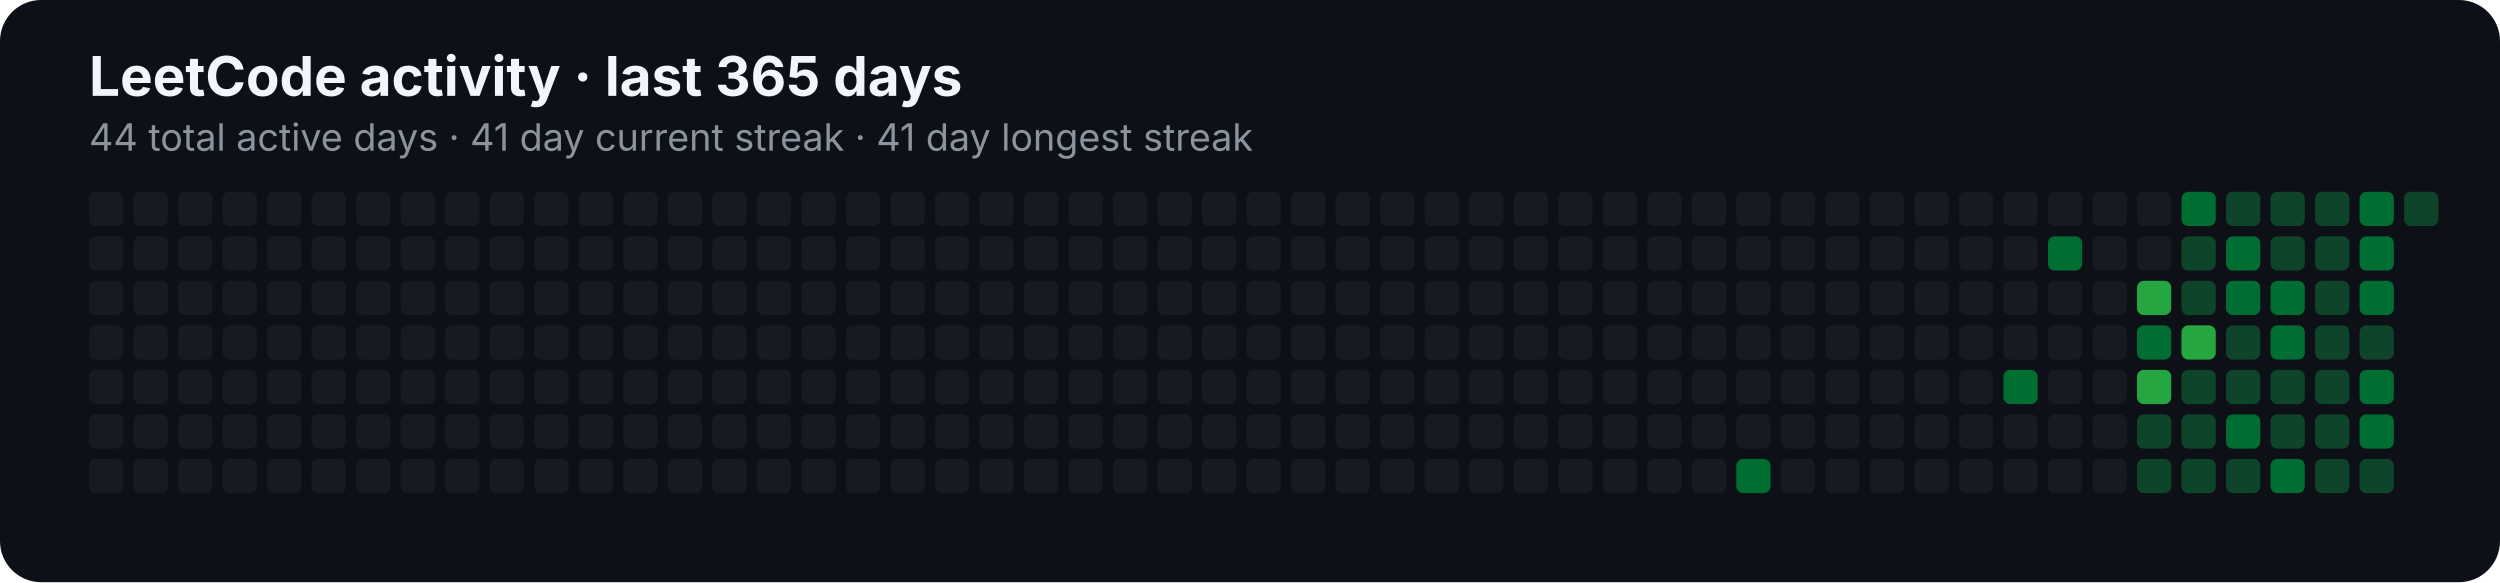
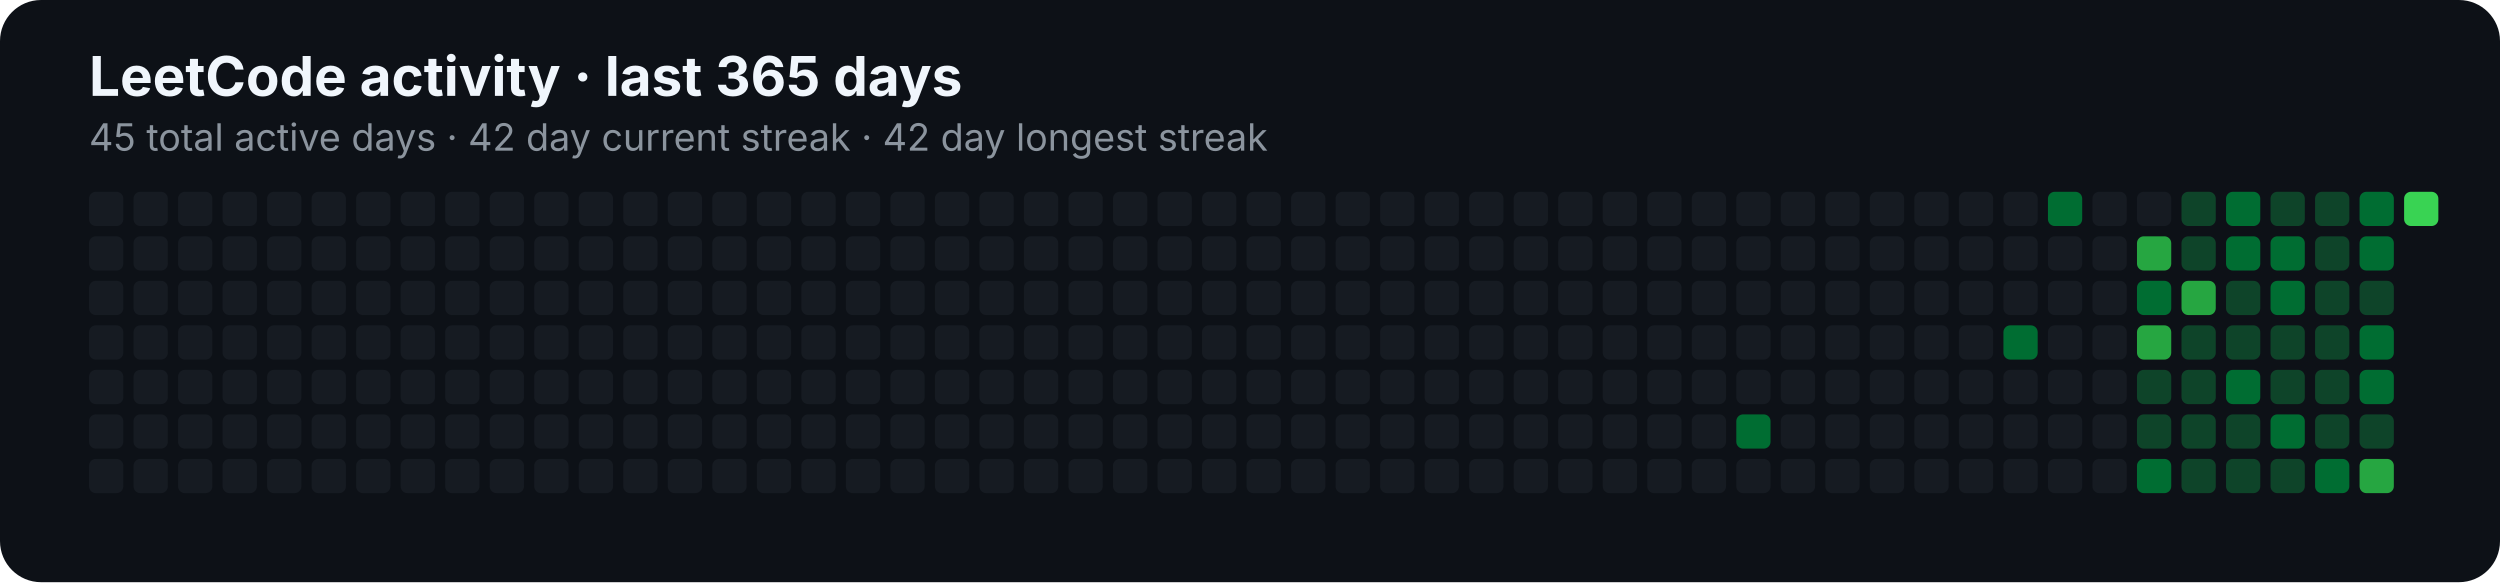
<svg xmlns="http://www.w3.org/2000/svg" width="730" height="170" role="img" aria-label="LeetCode activity over the last 365 days">
  <rect width="100%" height="100%" rx="12" fill="#0d1117" />
  <style>text{font-family:-apple-system,BlinkMacSystemFont,Segoe UI,sans-serif;fill:#8b949e}.h{font-size:16px;font-weight:650;fill:#f0f6fc}.s{font-size:11px}</style>
  <text x="26" y="28" class="h">LeetCode activity · last 365 days</text>
-   <text x="26" y="44" class="s">44 total active days · 41 day current streak · 41 day longest streak</text>
+   <text x="26" y="44" class="s">45 total active days · 42 day current streak · 42 day longest streak</text>
  <rect x="26" y="56" width="10" height="10" rx="2" fill="#161b22" />
  <rect x="26" y="69" width="10" height="10" rx="2" fill="#161b22" />
  <rect x="26" y="82" width="10" height="10" rx="2" fill="#161b22" />
  <rect x="26" y="95" width="10" height="10" rx="2" fill="#161b22" />
  <rect x="26" y="108" width="10" height="10" rx="2" fill="#161b22" />
  <rect x="26" y="121" width="10" height="10" rx="2" fill="#161b22" />
  <rect x="26" y="134" width="10" height="10" rx="2" fill="#161b22" />
  <rect x="39" y="56" width="10" height="10" rx="2" fill="#161b22" />
  <rect x="39" y="69" width="10" height="10" rx="2" fill="#161b22" />
  <rect x="39" y="82" width="10" height="10" rx="2" fill="#161b22" />
  <rect x="39" y="95" width="10" height="10" rx="2" fill="#161b22" />
  <rect x="39" y="108" width="10" height="10" rx="2" fill="#161b22" />
  <rect x="39" y="121" width="10" height="10" rx="2" fill="#161b22" />
  <rect x="39" y="134" width="10" height="10" rx="2" fill="#161b22" />
  <rect x="52" y="56" width="10" height="10" rx="2" fill="#161b22" />
  <rect x="52" y="69" width="10" height="10" rx="2" fill="#161b22" />
  <rect x="52" y="82" width="10" height="10" rx="2" fill="#161b22" />
  <rect x="52" y="95" width="10" height="10" rx="2" fill="#161b22" />
  <rect x="52" y="108" width="10" height="10" rx="2" fill="#161b22" />
  <rect x="52" y="121" width="10" height="10" rx="2" fill="#161b22" />
  <rect x="52" y="134" width="10" height="10" rx="2" fill="#161b22" />
  <rect x="65" y="56" width="10" height="10" rx="2" fill="#161b22" />
  <rect x="65" y="69" width="10" height="10" rx="2" fill="#161b22" />
  <rect x="65" y="82" width="10" height="10" rx="2" fill="#161b22" />
  <rect x="65" y="95" width="10" height="10" rx="2" fill="#161b22" />
  <rect x="65" y="108" width="10" height="10" rx="2" fill="#161b22" />
  <rect x="65" y="121" width="10" height="10" rx="2" fill="#161b22" />
  <rect x="65" y="134" width="10" height="10" rx="2" fill="#161b22" />
  <rect x="78" y="56" width="10" height="10" rx="2" fill="#161b22" />
  <rect x="78" y="69" width="10" height="10" rx="2" fill="#161b22" />
  <rect x="78" y="82" width="10" height="10" rx="2" fill="#161b22" />
  <rect x="78" y="95" width="10" height="10" rx="2" fill="#161b22" />
  <rect x="78" y="108" width="10" height="10" rx="2" fill="#161b22" />
  <rect x="78" y="121" width="10" height="10" rx="2" fill="#161b22" />
  <rect x="78" y="134" width="10" height="10" rx="2" fill="#161b22" />
  <rect x="91" y="56" width="10" height="10" rx="2" fill="#161b22" />
  <rect x="91" y="69" width="10" height="10" rx="2" fill="#161b22" />
  <rect x="91" y="82" width="10" height="10" rx="2" fill="#161b22" />
  <rect x="91" y="95" width="10" height="10" rx="2" fill="#161b22" />
  <rect x="91" y="108" width="10" height="10" rx="2" fill="#161b22" />
  <rect x="91" y="121" width="10" height="10" rx="2" fill="#161b22" />
  <rect x="91" y="134" width="10" height="10" rx="2" fill="#161b22" />
  <rect x="104" y="56" width="10" height="10" rx="2" fill="#161b22" />
  <rect x="104" y="69" width="10" height="10" rx="2" fill="#161b22" />
  <rect x="104" y="82" width="10" height="10" rx="2" fill="#161b22" />
  <rect x="104" y="95" width="10" height="10" rx="2" fill="#161b22" />
  <rect x="104" y="108" width="10" height="10" rx="2" fill="#161b22" />
  <rect x="104" y="121" width="10" height="10" rx="2" fill="#161b22" />
  <rect x="104" y="134" width="10" height="10" rx="2" fill="#161b22" />
  <rect x="117" y="56" width="10" height="10" rx="2" fill="#161b22" />
  <rect x="117" y="69" width="10" height="10" rx="2" fill="#161b22" />
  <rect x="117" y="82" width="10" height="10" rx="2" fill="#161b22" />
  <rect x="117" y="95" width="10" height="10" rx="2" fill="#161b22" />
  <rect x="117" y="108" width="10" height="10" rx="2" fill="#161b22" />
  <rect x="117" y="121" width="10" height="10" rx="2" fill="#161b22" />
  <rect x="117" y="134" width="10" height="10" rx="2" fill="#161b22" />
  <rect x="130" y="56" width="10" height="10" rx="2" fill="#161b22" />
  <rect x="130" y="69" width="10" height="10" rx="2" fill="#161b22" />
  <rect x="130" y="82" width="10" height="10" rx="2" fill="#161b22" />
  <rect x="130" y="95" width="10" height="10" rx="2" fill="#161b22" />
  <rect x="130" y="108" width="10" height="10" rx="2" fill="#161b22" />
  <rect x="130" y="121" width="10" height="10" rx="2" fill="#161b22" />
  <rect x="130" y="134" width="10" height="10" rx="2" fill="#161b22" />
  <rect x="143" y="56" width="10" height="10" rx="2" fill="#161b22" />
  <rect x="143" y="69" width="10" height="10" rx="2" fill="#161b22" />
  <rect x="143" y="82" width="10" height="10" rx="2" fill="#161b22" />
  <rect x="143" y="95" width="10" height="10" rx="2" fill="#161b22" />
  <rect x="143" y="108" width="10" height="10" rx="2" fill="#161b22" />
  <rect x="143" y="121" width="10" height="10" rx="2" fill="#161b22" />
  <rect x="143" y="134" width="10" height="10" rx="2" fill="#161b22" />
  <rect x="156" y="56" width="10" height="10" rx="2" fill="#161b22" />
  <rect x="156" y="69" width="10" height="10" rx="2" fill="#161b22" />
  <rect x="156" y="82" width="10" height="10" rx="2" fill="#161b22" />
  <rect x="156" y="95" width="10" height="10" rx="2" fill="#161b22" />
  <rect x="156" y="108" width="10" height="10" rx="2" fill="#161b22" />
  <rect x="156" y="121" width="10" height="10" rx="2" fill="#161b22" />
  <rect x="156" y="134" width="10" height="10" rx="2" fill="#161b22" />
  <rect x="169" y="56" width="10" height="10" rx="2" fill="#161b22" />
  <rect x="169" y="69" width="10" height="10" rx="2" fill="#161b22" />
  <rect x="169" y="82" width="10" height="10" rx="2" fill="#161b22" />
  <rect x="169" y="95" width="10" height="10" rx="2" fill="#161b22" />
  <rect x="169" y="108" width="10" height="10" rx="2" fill="#161b22" />
  <rect x="169" y="121" width="10" height="10" rx="2" fill="#161b22" />
  <rect x="169" y="134" width="10" height="10" rx="2" fill="#161b22" />
  <rect x="182" y="56" width="10" height="10" rx="2" fill="#161b22" />
  <rect x="182" y="69" width="10" height="10" rx="2" fill="#161b22" />
  <rect x="182" y="82" width="10" height="10" rx="2" fill="#161b22" />
  <rect x="182" y="95" width="10" height="10" rx="2" fill="#161b22" />
  <rect x="182" y="108" width="10" height="10" rx="2" fill="#161b22" />
  <rect x="182" y="121" width="10" height="10" rx="2" fill="#161b22" />
  <rect x="182" y="134" width="10" height="10" rx="2" fill="#161b22" />
  <rect x="195" y="56" width="10" height="10" rx="2" fill="#161b22" />
  <rect x="195" y="69" width="10" height="10" rx="2" fill="#161b22" />
  <rect x="195" y="82" width="10" height="10" rx="2" fill="#161b22" />
  <rect x="195" y="95" width="10" height="10" rx="2" fill="#161b22" />
  <rect x="195" y="108" width="10" height="10" rx="2" fill="#161b22" />
  <rect x="195" y="121" width="10" height="10" rx="2" fill="#161b22" />
  <rect x="195" y="134" width="10" height="10" rx="2" fill="#161b22" />
  <rect x="208" y="56" width="10" height="10" rx="2" fill="#161b22" />
  <rect x="208" y="69" width="10" height="10" rx="2" fill="#161b22" />
  <rect x="208" y="82" width="10" height="10" rx="2" fill="#161b22" />
  <rect x="208" y="95" width="10" height="10" rx="2" fill="#161b22" />
  <rect x="208" y="108" width="10" height="10" rx="2" fill="#161b22" />
  <rect x="208" y="121" width="10" height="10" rx="2" fill="#161b22" />
  <rect x="208" y="134" width="10" height="10" rx="2" fill="#161b22" />
  <rect x="221" y="56" width="10" height="10" rx="2" fill="#161b22" />
  <rect x="221" y="69" width="10" height="10" rx="2" fill="#161b22" />
  <rect x="221" y="82" width="10" height="10" rx="2" fill="#161b22" />
  <rect x="221" y="95" width="10" height="10" rx="2" fill="#161b22" />
  <rect x="221" y="108" width="10" height="10" rx="2" fill="#161b22" />
  <rect x="221" y="121" width="10" height="10" rx="2" fill="#161b22" />
  <rect x="221" y="134" width="10" height="10" rx="2" fill="#161b22" />
  <rect x="234" y="56" width="10" height="10" rx="2" fill="#161b22" />
  <rect x="234" y="69" width="10" height="10" rx="2" fill="#161b22" />
  <rect x="234" y="82" width="10" height="10" rx="2" fill="#161b22" />
  <rect x="234" y="95" width="10" height="10" rx="2" fill="#161b22" />
  <rect x="234" y="108" width="10" height="10" rx="2" fill="#161b22" />
  <rect x="234" y="121" width="10" height="10" rx="2" fill="#161b22" />
  <rect x="234" y="134" width="10" height="10" rx="2" fill="#161b22" />
  <rect x="247" y="56" width="10" height="10" rx="2" fill="#161b22" />
  <rect x="247" y="69" width="10" height="10" rx="2" fill="#161b22" />
  <rect x="247" y="82" width="10" height="10" rx="2" fill="#161b22" />
  <rect x="247" y="95" width="10" height="10" rx="2" fill="#161b22" />
  <rect x="247" y="108" width="10" height="10" rx="2" fill="#161b22" />
  <rect x="247" y="121" width="10" height="10" rx="2" fill="#161b22" />
  <rect x="247" y="134" width="10" height="10" rx="2" fill="#161b22" />
  <rect x="260" y="56" width="10" height="10" rx="2" fill="#161b22" />
  <rect x="260" y="69" width="10" height="10" rx="2" fill="#161b22" />
  <rect x="260" y="82" width="10" height="10" rx="2" fill="#161b22" />
  <rect x="260" y="95" width="10" height="10" rx="2" fill="#161b22" />
  <rect x="260" y="108" width="10" height="10" rx="2" fill="#161b22" />
  <rect x="260" y="121" width="10" height="10" rx="2" fill="#161b22" />
  <rect x="260" y="134" width="10" height="10" rx="2" fill="#161b22" />
  <rect x="273" y="56" width="10" height="10" rx="2" fill="#161b22" />
  <rect x="273" y="69" width="10" height="10" rx="2" fill="#161b22" />
  <rect x="273" y="82" width="10" height="10" rx="2" fill="#161b22" />
  <rect x="273" y="95" width="10" height="10" rx="2" fill="#161b22" />
  <rect x="273" y="108" width="10" height="10" rx="2" fill="#161b22" />
  <rect x="273" y="121" width="10" height="10" rx="2" fill="#161b22" />
  <rect x="273" y="134" width="10" height="10" rx="2" fill="#161b22" />
  <rect x="286" y="56" width="10" height="10" rx="2" fill="#161b22" />
  <rect x="286" y="69" width="10" height="10" rx="2" fill="#161b22" />
  <rect x="286" y="82" width="10" height="10" rx="2" fill="#161b22" />
  <rect x="286" y="95" width="10" height="10" rx="2" fill="#161b22" />
  <rect x="286" y="108" width="10" height="10" rx="2" fill="#161b22" />
  <rect x="286" y="121" width="10" height="10" rx="2" fill="#161b22" />
  <rect x="286" y="134" width="10" height="10" rx="2" fill="#161b22" />
  <rect x="299" y="56" width="10" height="10" rx="2" fill="#161b22" />
  <rect x="299" y="69" width="10" height="10" rx="2" fill="#161b22" />
  <rect x="299" y="82" width="10" height="10" rx="2" fill="#161b22" />
  <rect x="299" y="95" width="10" height="10" rx="2" fill="#161b22" />
  <rect x="299" y="108" width="10" height="10" rx="2" fill="#161b22" />
  <rect x="299" y="121" width="10" height="10" rx="2" fill="#161b22" />
  <rect x="299" y="134" width="10" height="10" rx="2" fill="#161b22" />
  <rect x="312" y="56" width="10" height="10" rx="2" fill="#161b22" />
  <rect x="312" y="69" width="10" height="10" rx="2" fill="#161b22" />
  <rect x="312" y="82" width="10" height="10" rx="2" fill="#161b22" />
  <rect x="312" y="95" width="10" height="10" rx="2" fill="#161b22" />
  <rect x="312" y="108" width="10" height="10" rx="2" fill="#161b22" />
  <rect x="312" y="121" width="10" height="10" rx="2" fill="#161b22" />
  <rect x="312" y="134" width="10" height="10" rx="2" fill="#161b22" />
  <rect x="325" y="56" width="10" height="10" rx="2" fill="#161b22" />
  <rect x="325" y="69" width="10" height="10" rx="2" fill="#161b22" />
  <rect x="325" y="82" width="10" height="10" rx="2" fill="#161b22" />
  <rect x="325" y="95" width="10" height="10" rx="2" fill="#161b22" />
  <rect x="325" y="108" width="10" height="10" rx="2" fill="#161b22" />
  <rect x="325" y="121" width="10" height="10" rx="2" fill="#161b22" />
  <rect x="325" y="134" width="10" height="10" rx="2" fill="#161b22" />
  <rect x="338" y="56" width="10" height="10" rx="2" fill="#161b22" />
  <rect x="338" y="69" width="10" height="10" rx="2" fill="#161b22" />
  <rect x="338" y="82" width="10" height="10" rx="2" fill="#161b22" />
  <rect x="338" y="95" width="10" height="10" rx="2" fill="#161b22" />
  <rect x="338" y="108" width="10" height="10" rx="2" fill="#161b22" />
  <rect x="338" y="121" width="10" height="10" rx="2" fill="#161b22" />
  <rect x="338" y="134" width="10" height="10" rx="2" fill="#161b22" />
  <rect x="351" y="56" width="10" height="10" rx="2" fill="#161b22" />
  <rect x="351" y="69" width="10" height="10" rx="2" fill="#161b22" />
  <rect x="351" y="82" width="10" height="10" rx="2" fill="#161b22" />
  <rect x="351" y="95" width="10" height="10" rx="2" fill="#161b22" />
  <rect x="351" y="108" width="10" height="10" rx="2" fill="#161b22" />
  <rect x="351" y="121" width="10" height="10" rx="2" fill="#161b22" />
  <rect x="351" y="134" width="10" height="10" rx="2" fill="#161b22" />
  <rect x="364" y="56" width="10" height="10" rx="2" fill="#161b22" />
  <rect x="364" y="69" width="10" height="10" rx="2" fill="#161b22" />
  <rect x="364" y="82" width="10" height="10" rx="2" fill="#161b22" />
  <rect x="364" y="95" width="10" height="10" rx="2" fill="#161b22" />
  <rect x="364" y="108" width="10" height="10" rx="2" fill="#161b22" />
  <rect x="364" y="121" width="10" height="10" rx="2" fill="#161b22" />
  <rect x="364" y="134" width="10" height="10" rx="2" fill="#161b22" />
  <rect x="377" y="56" width="10" height="10" rx="2" fill="#161b22" />
  <rect x="377" y="69" width="10" height="10" rx="2" fill="#161b22" />
  <rect x="377" y="82" width="10" height="10" rx="2" fill="#161b22" />
  <rect x="377" y="95" width="10" height="10" rx="2" fill="#161b22" />
  <rect x="377" y="108" width="10" height="10" rx="2" fill="#161b22" />
  <rect x="377" y="121" width="10" height="10" rx="2" fill="#161b22" />
  <rect x="377" y="134" width="10" height="10" rx="2" fill="#161b22" />
  <rect x="390" y="56" width="10" height="10" rx="2" fill="#161b22" />
  <rect x="390" y="69" width="10" height="10" rx="2" fill="#161b22" />
  <rect x="390" y="82" width="10" height="10" rx="2" fill="#161b22" />
  <rect x="390" y="95" width="10" height="10" rx="2" fill="#161b22" />
  <rect x="390" y="108" width="10" height="10" rx="2" fill="#161b22" />
  <rect x="390" y="121" width="10" height="10" rx="2" fill="#161b22" />
  <rect x="390" y="134" width="10" height="10" rx="2" fill="#161b22" />
  <rect x="403" y="56" width="10" height="10" rx="2" fill="#161b22" />
  <rect x="403" y="69" width="10" height="10" rx="2" fill="#161b22" />
  <rect x="403" y="82" width="10" height="10" rx="2" fill="#161b22" />
  <rect x="403" y="95" width="10" height="10" rx="2" fill="#161b22" />
  <rect x="403" y="108" width="10" height="10" rx="2" fill="#161b22" />
  <rect x="403" y="121" width="10" height="10" rx="2" fill="#161b22" />
  <rect x="403" y="134" width="10" height="10" rx="2" fill="#161b22" />
  <rect x="416" y="56" width="10" height="10" rx="2" fill="#161b22" />
  <rect x="416" y="69" width="10" height="10" rx="2" fill="#161b22" />
  <rect x="416" y="82" width="10" height="10" rx="2" fill="#161b22" />
  <rect x="416" y="95" width="10" height="10" rx="2" fill="#161b22" />
  <rect x="416" y="108" width="10" height="10" rx="2" fill="#161b22" />
  <rect x="416" y="121" width="10" height="10" rx="2" fill="#161b22" />
  <rect x="416" y="134" width="10" height="10" rx="2" fill="#161b22" />
  <rect x="429" y="56" width="10" height="10" rx="2" fill="#161b22" />
  <rect x="429" y="69" width="10" height="10" rx="2" fill="#161b22" />
  <rect x="429" y="82" width="10" height="10" rx="2" fill="#161b22" />
  <rect x="429" y="95" width="10" height="10" rx="2" fill="#161b22" />
  <rect x="429" y="108" width="10" height="10" rx="2" fill="#161b22" />
  <rect x="429" y="121" width="10" height="10" rx="2" fill="#161b22" />
  <rect x="429" y="134" width="10" height="10" rx="2" fill="#161b22" />
  <rect x="442" y="56" width="10" height="10" rx="2" fill="#161b22" />
  <rect x="442" y="69" width="10" height="10" rx="2" fill="#161b22" />
  <rect x="442" y="82" width="10" height="10" rx="2" fill="#161b22" />
  <rect x="442" y="95" width="10" height="10" rx="2" fill="#161b22" />
  <rect x="442" y="108" width="10" height="10" rx="2" fill="#161b22" />
  <rect x="442" y="121" width="10" height="10" rx="2" fill="#161b22" />
  <rect x="442" y="134" width="10" height="10" rx="2" fill="#161b22" />
  <rect x="455" y="56" width="10" height="10" rx="2" fill="#161b22" />
  <rect x="455" y="69" width="10" height="10" rx="2" fill="#161b22" />
  <rect x="455" y="82" width="10" height="10" rx="2" fill="#161b22" />
  <rect x="455" y="95" width="10" height="10" rx="2" fill="#161b22" />
  <rect x="455" y="108" width="10" height="10" rx="2" fill="#161b22" />
  <rect x="455" y="121" width="10" height="10" rx="2" fill="#161b22" />
  <rect x="455" y="134" width="10" height="10" rx="2" fill="#161b22" />
  <rect x="468" y="56" width="10" height="10" rx="2" fill="#161b22" />
  <rect x="468" y="69" width="10" height="10" rx="2" fill="#161b22" />
  <rect x="468" y="82" width="10" height="10" rx="2" fill="#161b22" />
  <rect x="468" y="95" width="10" height="10" rx="2" fill="#161b22" />
  <rect x="468" y="108" width="10" height="10" rx="2" fill="#161b22" />
  <rect x="468" y="121" width="10" height="10" rx="2" fill="#161b22" />
  <rect x="468" y="134" width="10" height="10" rx="2" fill="#161b22" />
  <rect x="481" y="56" width="10" height="10" rx="2" fill="#161b22" />
  <rect x="481" y="69" width="10" height="10" rx="2" fill="#161b22" />
  <rect x="481" y="82" width="10" height="10" rx="2" fill="#161b22" />
  <rect x="481" y="95" width="10" height="10" rx="2" fill="#161b22" />
  <rect x="481" y="108" width="10" height="10" rx="2" fill="#161b22" />
  <rect x="481" y="121" width="10" height="10" rx="2" fill="#161b22" />
  <rect x="481" y="134" width="10" height="10" rx="2" fill="#161b22" />
  <rect x="494" y="56" width="10" height="10" rx="2" fill="#161b22" />
  <rect x="494" y="69" width="10" height="10" rx="2" fill="#161b22" />
  <rect x="494" y="82" width="10" height="10" rx="2" fill="#161b22" />
  <rect x="494" y="95" width="10" height="10" rx="2" fill="#161b22" />
  <rect x="494" y="108" width="10" height="10" rx="2" fill="#161b22" />
  <rect x="494" y="121" width="10" height="10" rx="2" fill="#161b22" />
  <rect x="494" y="134" width="10" height="10" rx="2" fill="#161b22" />
  <rect x="507" y="56" width="10" height="10" rx="2" fill="#161b22" />
  <rect x="507" y="69" width="10" height="10" rx="2" fill="#161b22" />
  <rect x="507" y="82" width="10" height="10" rx="2" fill="#161b22" />
  <rect x="507" y="95" width="10" height="10" rx="2" fill="#161b22" />
  <rect x="507" y="108" width="10" height="10" rx="2" fill="#161b22" />
-   <rect x="507" y="121" width="10" height="10" rx="2" fill="#161b22" />
-   <rect x="507" y="134" width="10" height="10" rx="2" fill="#006d32" />
+   <rect x="507" y="121" width="10" height="10" rx="2" fill="#006d32" />
+   <rect x="507" y="134" width="10" height="10" rx="2" fill="#161b22" />
  <rect x="520" y="56" width="10" height="10" rx="2" fill="#161b22" />
  <rect x="520" y="69" width="10" height="10" rx="2" fill="#161b22" />
  <rect x="520" y="82" width="10" height="10" rx="2" fill="#161b22" />
  <rect x="520" y="95" width="10" height="10" rx="2" fill="#161b22" />
  <rect x="520" y="108" width="10" height="10" rx="2" fill="#161b22" />
  <rect x="520" y="121" width="10" height="10" rx="2" fill="#161b22" />
  <rect x="520" y="134" width="10" height="10" rx="2" fill="#161b22" />
  <rect x="533" y="56" width="10" height="10" rx="2" fill="#161b22" />
  <rect x="533" y="69" width="10" height="10" rx="2" fill="#161b22" />
  <rect x="533" y="82" width="10" height="10" rx="2" fill="#161b22" />
  <rect x="533" y="95" width="10" height="10" rx="2" fill="#161b22" />
  <rect x="533" y="108" width="10" height="10" rx="2" fill="#161b22" />
  <rect x="533" y="121" width="10" height="10" rx="2" fill="#161b22" />
  <rect x="533" y="134" width="10" height="10" rx="2" fill="#161b22" />
  <rect x="546" y="56" width="10" height="10" rx="2" fill="#161b22" />
  <rect x="546" y="69" width="10" height="10" rx="2" fill="#161b22" />
  <rect x="546" y="82" width="10" height="10" rx="2" fill="#161b22" />
  <rect x="546" y="95" width="10" height="10" rx="2" fill="#161b22" />
  <rect x="546" y="108" width="10" height="10" rx="2" fill="#161b22" />
  <rect x="546" y="121" width="10" height="10" rx="2" fill="#161b22" />
  <rect x="546" y="134" width="10" height="10" rx="2" fill="#161b22" />
  <rect x="559" y="56" width="10" height="10" rx="2" fill="#161b22" />
  <rect x="559" y="69" width="10" height="10" rx="2" fill="#161b22" />
  <rect x="559" y="82" width="10" height="10" rx="2" fill="#161b22" />
  <rect x="559" y="95" width="10" height="10" rx="2" fill="#161b22" />
  <rect x="559" y="108" width="10" height="10" rx="2" fill="#161b22" />
  <rect x="559" y="121" width="10" height="10" rx="2" fill="#161b22" />
  <rect x="559" y="134" width="10" height="10" rx="2" fill="#161b22" />
  <rect x="572" y="56" width="10" height="10" rx="2" fill="#161b22" />
  <rect x="572" y="69" width="10" height="10" rx="2" fill="#161b22" />
  <rect x="572" y="82" width="10" height="10" rx="2" fill="#161b22" />
  <rect x="572" y="95" width="10" height="10" rx="2" fill="#161b22" />
  <rect x="572" y="108" width="10" height="10" rx="2" fill="#161b22" />
  <rect x="572" y="121" width="10" height="10" rx="2" fill="#161b22" />
  <rect x="572" y="134" width="10" height="10" rx="2" fill="#161b22" />
  <rect x="585" y="56" width="10" height="10" rx="2" fill="#161b22" />
  <rect x="585" y="69" width="10" height="10" rx="2" fill="#161b22" />
  <rect x="585" y="82" width="10" height="10" rx="2" fill="#161b22" />
-   <rect x="585" y="95" width="10" height="10" rx="2" fill="#161b22" />
-   <rect x="585" y="108" width="10" height="10" rx="2" fill="#006d32" />
+   <rect x="585" y="95" width="10" height="10" rx="2" fill="#006d32" />
+   <rect x="585" y="108" width="10" height="10" rx="2" fill="#161b22" />
  <rect x="585" y="121" width="10" height="10" rx="2" fill="#161b22" />
  <rect x="585" y="134" width="10" height="10" rx="2" fill="#161b22" />
-   <rect x="598" y="56" width="10" height="10" rx="2" fill="#161b22" />
-   <rect x="598" y="69" width="10" height="10" rx="2" fill="#006d32" />
+   <rect x="598" y="56" width="10" height="10" rx="2" fill="#006d32" />
+   <rect x="598" y="69" width="10" height="10" rx="2" fill="#161b22" />
  <rect x="598" y="82" width="10" height="10" rx="2" fill="#161b22" />
  <rect x="598" y="95" width="10" height="10" rx="2" fill="#161b22" />
  <rect x="598" y="108" width="10" height="10" rx="2" fill="#161b22" />
  <rect x="598" y="121" width="10" height="10" rx="2" fill="#161b22" />
  <rect x="598" y="134" width="10" height="10" rx="2" fill="#161b22" />
  <rect x="611" y="56" width="10" height="10" rx="2" fill="#161b22" />
  <rect x="611" y="69" width="10" height="10" rx="2" fill="#161b22" />
  <rect x="611" y="82" width="10" height="10" rx="2" fill="#161b22" />
  <rect x="611" y="95" width="10" height="10" rx="2" fill="#161b22" />
  <rect x="611" y="108" width="10" height="10" rx="2" fill="#161b22" />
  <rect x="611" y="121" width="10" height="10" rx="2" fill="#161b22" />
  <rect x="611" y="134" width="10" height="10" rx="2" fill="#161b22" />
  <rect x="624" y="56" width="10" height="10" rx="2" fill="#161b22" />
-   <rect x="624" y="69" width="10" height="10" rx="2" fill="#161b22" />
-   <rect x="624" y="82" width="10" height="10" rx="2" fill="#26a641" />
-   <rect x="624" y="95" width="10" height="10" rx="2" fill="#006d32" />
-   <rect x="624" y="108" width="10" height="10" rx="2" fill="#26a641" />
+   <rect x="624" y="69" width="10" height="10" rx="2" fill="#26a641" />
+   <rect x="624" y="82" width="10" height="10" rx="2" fill="#006d32" />
+   <rect x="624" y="95" width="10" height="10" rx="2" fill="#26a641" />
+   <rect x="624" y="108" width="10" height="10" rx="2" fill="#0e4429" />
  <rect x="624" y="121" width="10" height="10" rx="2" fill="#0e4429" />
-   <rect x="624" y="134" width="10" height="10" rx="2" fill="#0e4429" />
-   <rect x="637" y="56" width="10" height="10" rx="2" fill="#006d32" />
+   <rect x="624" y="134" width="10" height="10" rx="2" fill="#006d32" />
+   <rect x="637" y="56" width="10" height="10" rx="2" fill="#0e4429" />
  <rect x="637" y="69" width="10" height="10" rx="2" fill="#0e4429" />
-   <rect x="637" y="82" width="10" height="10" rx="2" fill="#0e4429" />
-   <rect x="637" y="95" width="10" height="10" rx="2" fill="#26a641" />
+   <rect x="637" y="82" width="10" height="10" rx="2" fill="#26a641" />
+   <rect x="637" y="95" width="10" height="10" rx="2" fill="#0e4429" />
  <rect x="637" y="108" width="10" height="10" rx="2" fill="#0e4429" />
  <rect x="637" y="121" width="10" height="10" rx="2" fill="#0e4429" />
  <rect x="637" y="134" width="10" height="10" rx="2" fill="#0e4429" />
-   <rect x="650" y="56" width="10" height="10" rx="2" fill="#0e4429" />
+   <rect x="650" y="56" width="10" height="10" rx="2" fill="#006d32" />
  <rect x="650" y="69" width="10" height="10" rx="2" fill="#006d32" />
-   <rect x="650" y="82" width="10" height="10" rx="2" fill="#006d32" />
+   <rect x="650" y="82" width="10" height="10" rx="2" fill="#0e4429" />
  <rect x="650" y="95" width="10" height="10" rx="2" fill="#0e4429" />
-   <rect x="650" y="108" width="10" height="10" rx="2" fill="#0e4429" />
-   <rect x="650" y="121" width="10" height="10" rx="2" fill="#006d32" />
+   <rect x="650" y="108" width="10" height="10" rx="2" fill="#006d32" />
+   <rect x="650" y="121" width="10" height="10" rx="2" fill="#0e4429" />
  <rect x="650" y="134" width="10" height="10" rx="2" fill="#0e4429" />
  <rect x="663" y="56" width="10" height="10" rx="2" fill="#0e4429" />
-   <rect x="663" y="69" width="10" height="10" rx="2" fill="#0e4429" />
+   <rect x="663" y="69" width="10" height="10" rx="2" fill="#006d32" />
  <rect x="663" y="82" width="10" height="10" rx="2" fill="#006d32" />
-   <rect x="663" y="95" width="10" height="10" rx="2" fill="#006d32" />
+   <rect x="663" y="95" width="10" height="10" rx="2" fill="#0e4429" />
  <rect x="663" y="108" width="10" height="10" rx="2" fill="#0e4429" />
-   <rect x="663" y="121" width="10" height="10" rx="2" fill="#0e4429" />
-   <rect x="663" y="134" width="10" height="10" rx="2" fill="#006d32" />
+   <rect x="663" y="121" width="10" height="10" rx="2" fill="#006d32" />
+   <rect x="663" y="134" width="10" height="10" rx="2" fill="#0e4429" />
  <rect x="676" y="56" width="10" height="10" rx="2" fill="#0e4429" />
  <rect x="676" y="69" width="10" height="10" rx="2" fill="#0e4429" />
  <rect x="676" y="82" width="10" height="10" rx="2" fill="#0e4429" />
  <rect x="676" y="95" width="10" height="10" rx="2" fill="#0e4429" />
  <rect x="676" y="108" width="10" height="10" rx="2" fill="#0e4429" />
  <rect x="676" y="121" width="10" height="10" rx="2" fill="#0e4429" />
-   <rect x="676" y="134" width="10" height="10" rx="2" fill="#0e4429" />
+   <rect x="676" y="134" width="10" height="10" rx="2" fill="#006d32" />
  <rect x="689" y="56" width="10" height="10" rx="2" fill="#006d32" />
  <rect x="689" y="69" width="10" height="10" rx="2" fill="#006d32" />
-   <rect x="689" y="82" width="10" height="10" rx="2" fill="#006d32" />
-   <rect x="689" y="95" width="10" height="10" rx="2" fill="#0e4429" />
+   <rect x="689" y="82" width="10" height="10" rx="2" fill="#0e4429" />
+   <rect x="689" y="95" width="10" height="10" rx="2" fill="#006d32" />
  <rect x="689" y="108" width="10" height="10" rx="2" fill="#006d32" />
-   <rect x="689" y="121" width="10" height="10" rx="2" fill="#006d32" />
-   <rect x="689" y="134" width="10" height="10" rx="2" fill="#0e4429" />
-   <rect x="702" y="56" width="10" height="10" rx="2" fill="#0e4429" />
+   <rect x="689" y="121" width="10" height="10" rx="2" fill="#0e4429" />
+   <rect x="689" y="134" width="10" height="10" rx="2" fill="#26a641" />
+   <rect x="702" y="56" width="10" height="10" rx="2" fill="#39d353" />
</svg>
